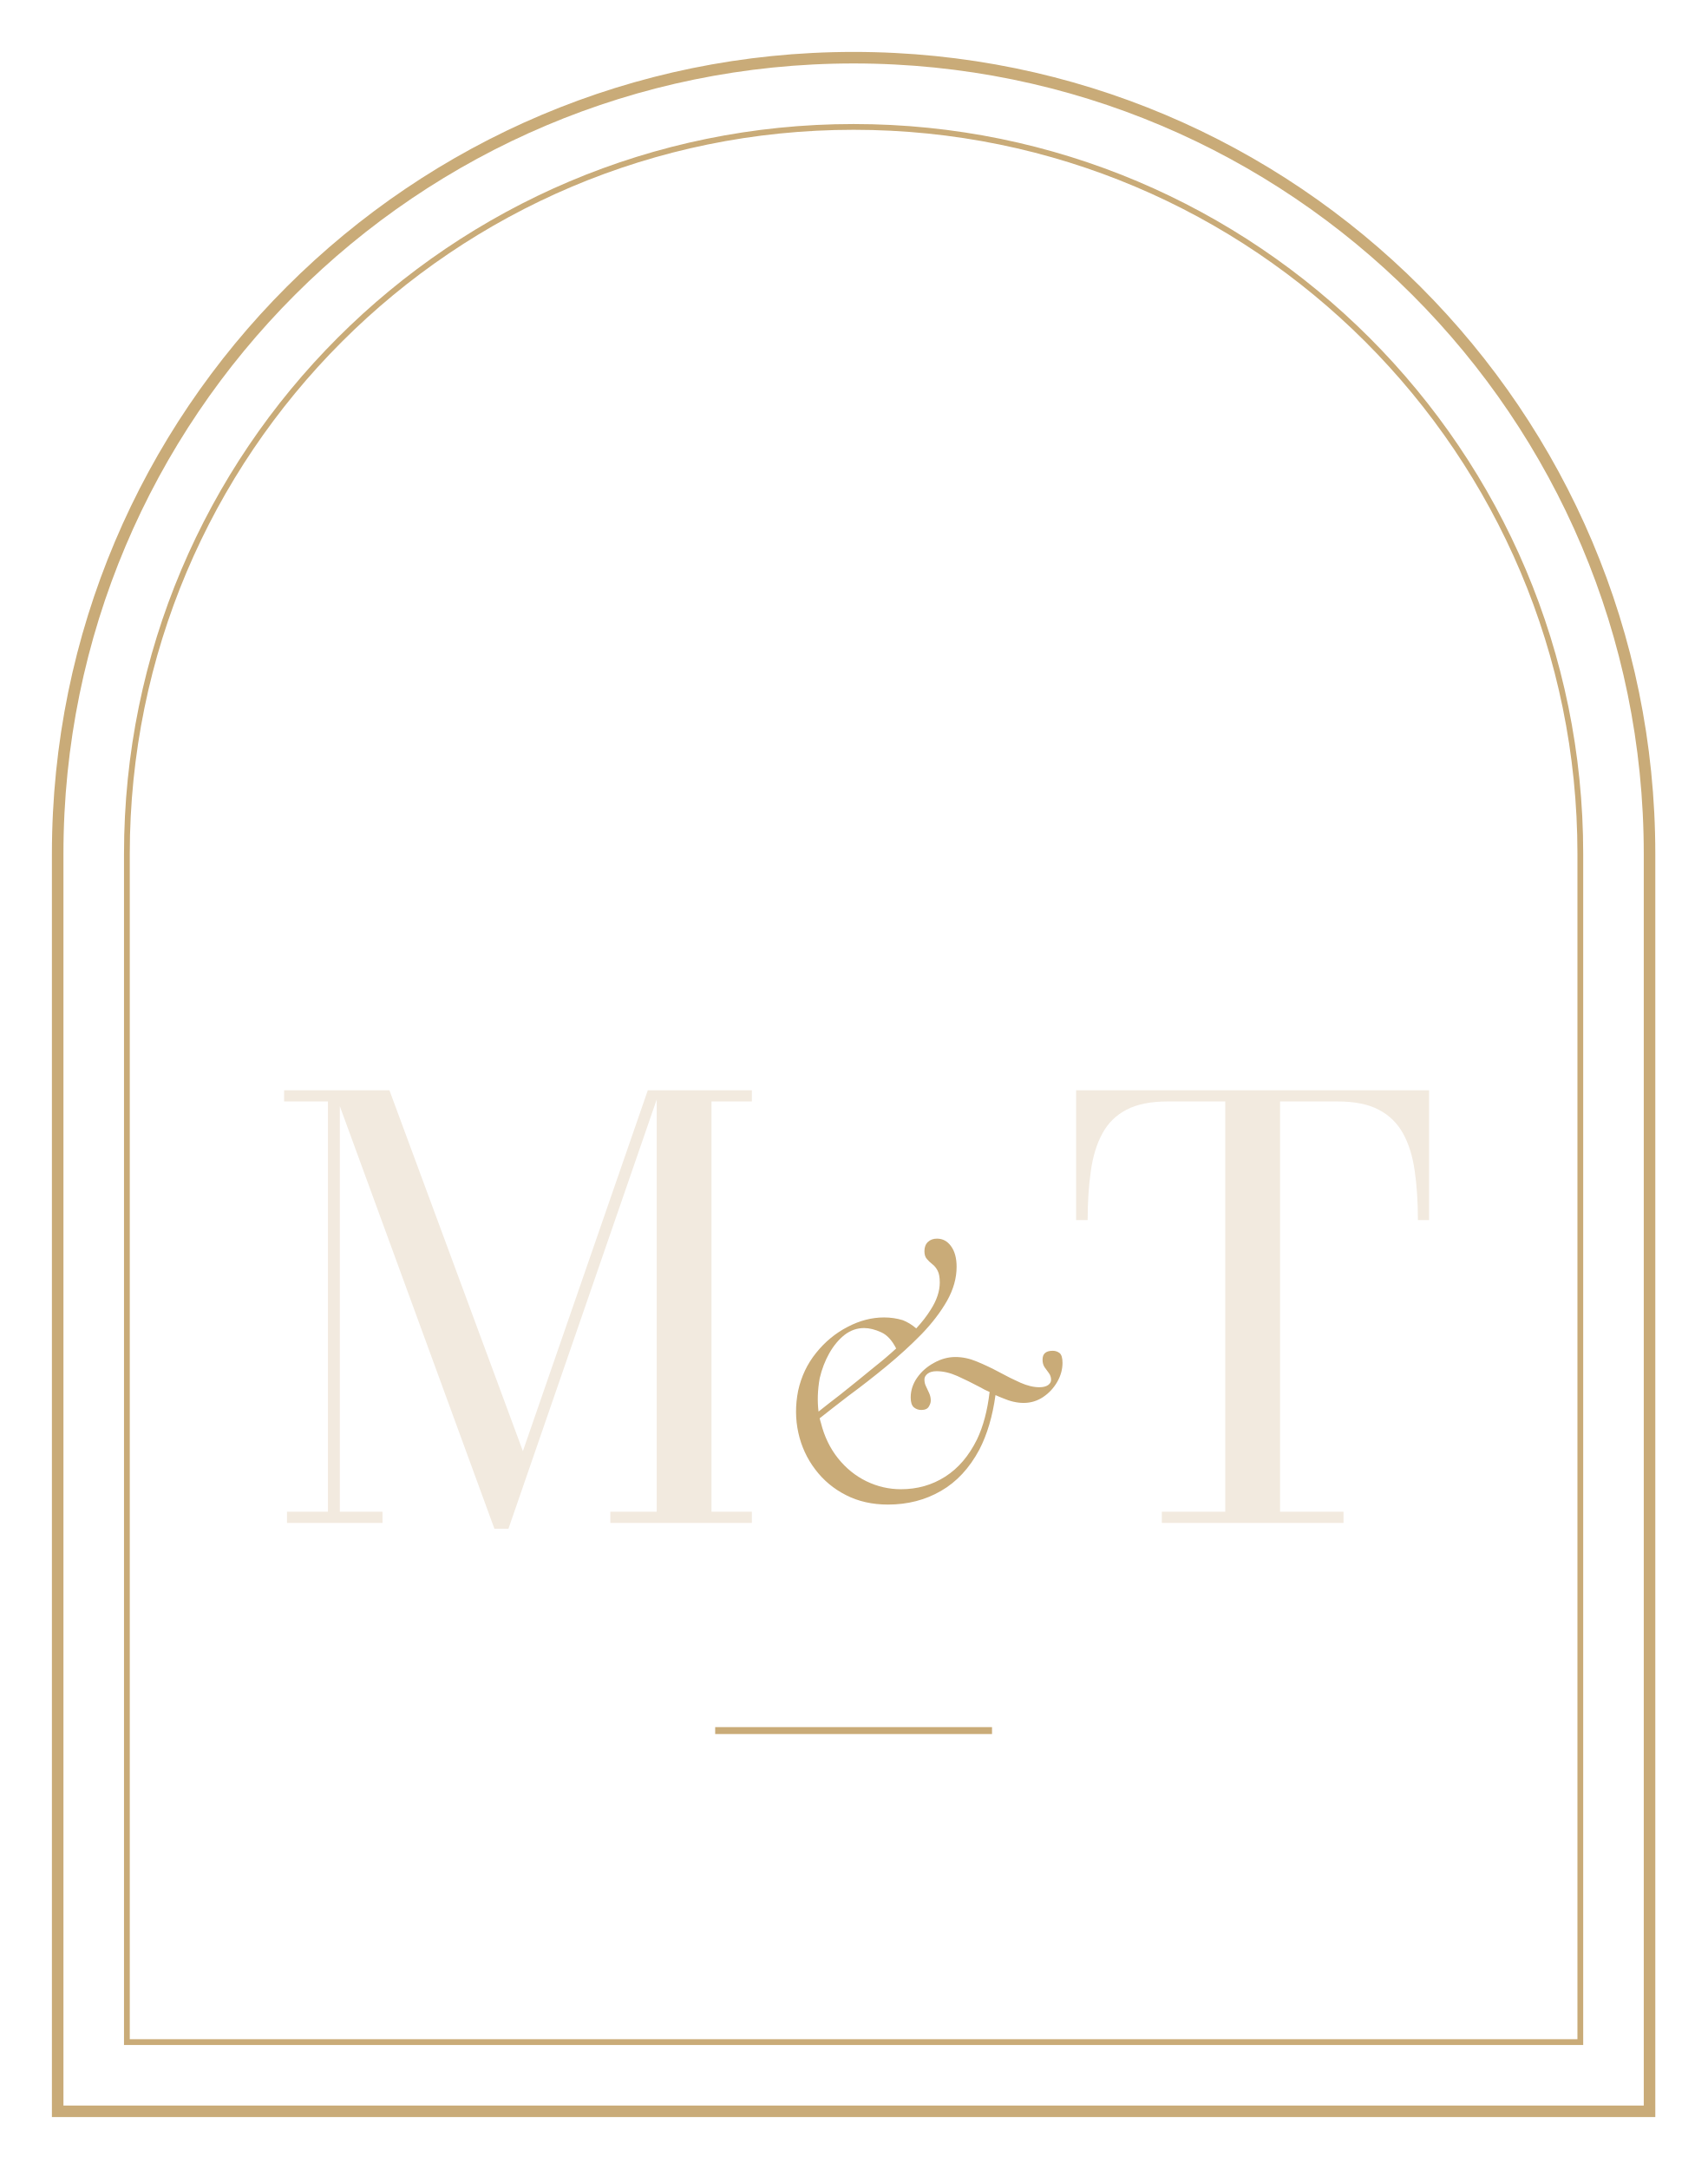
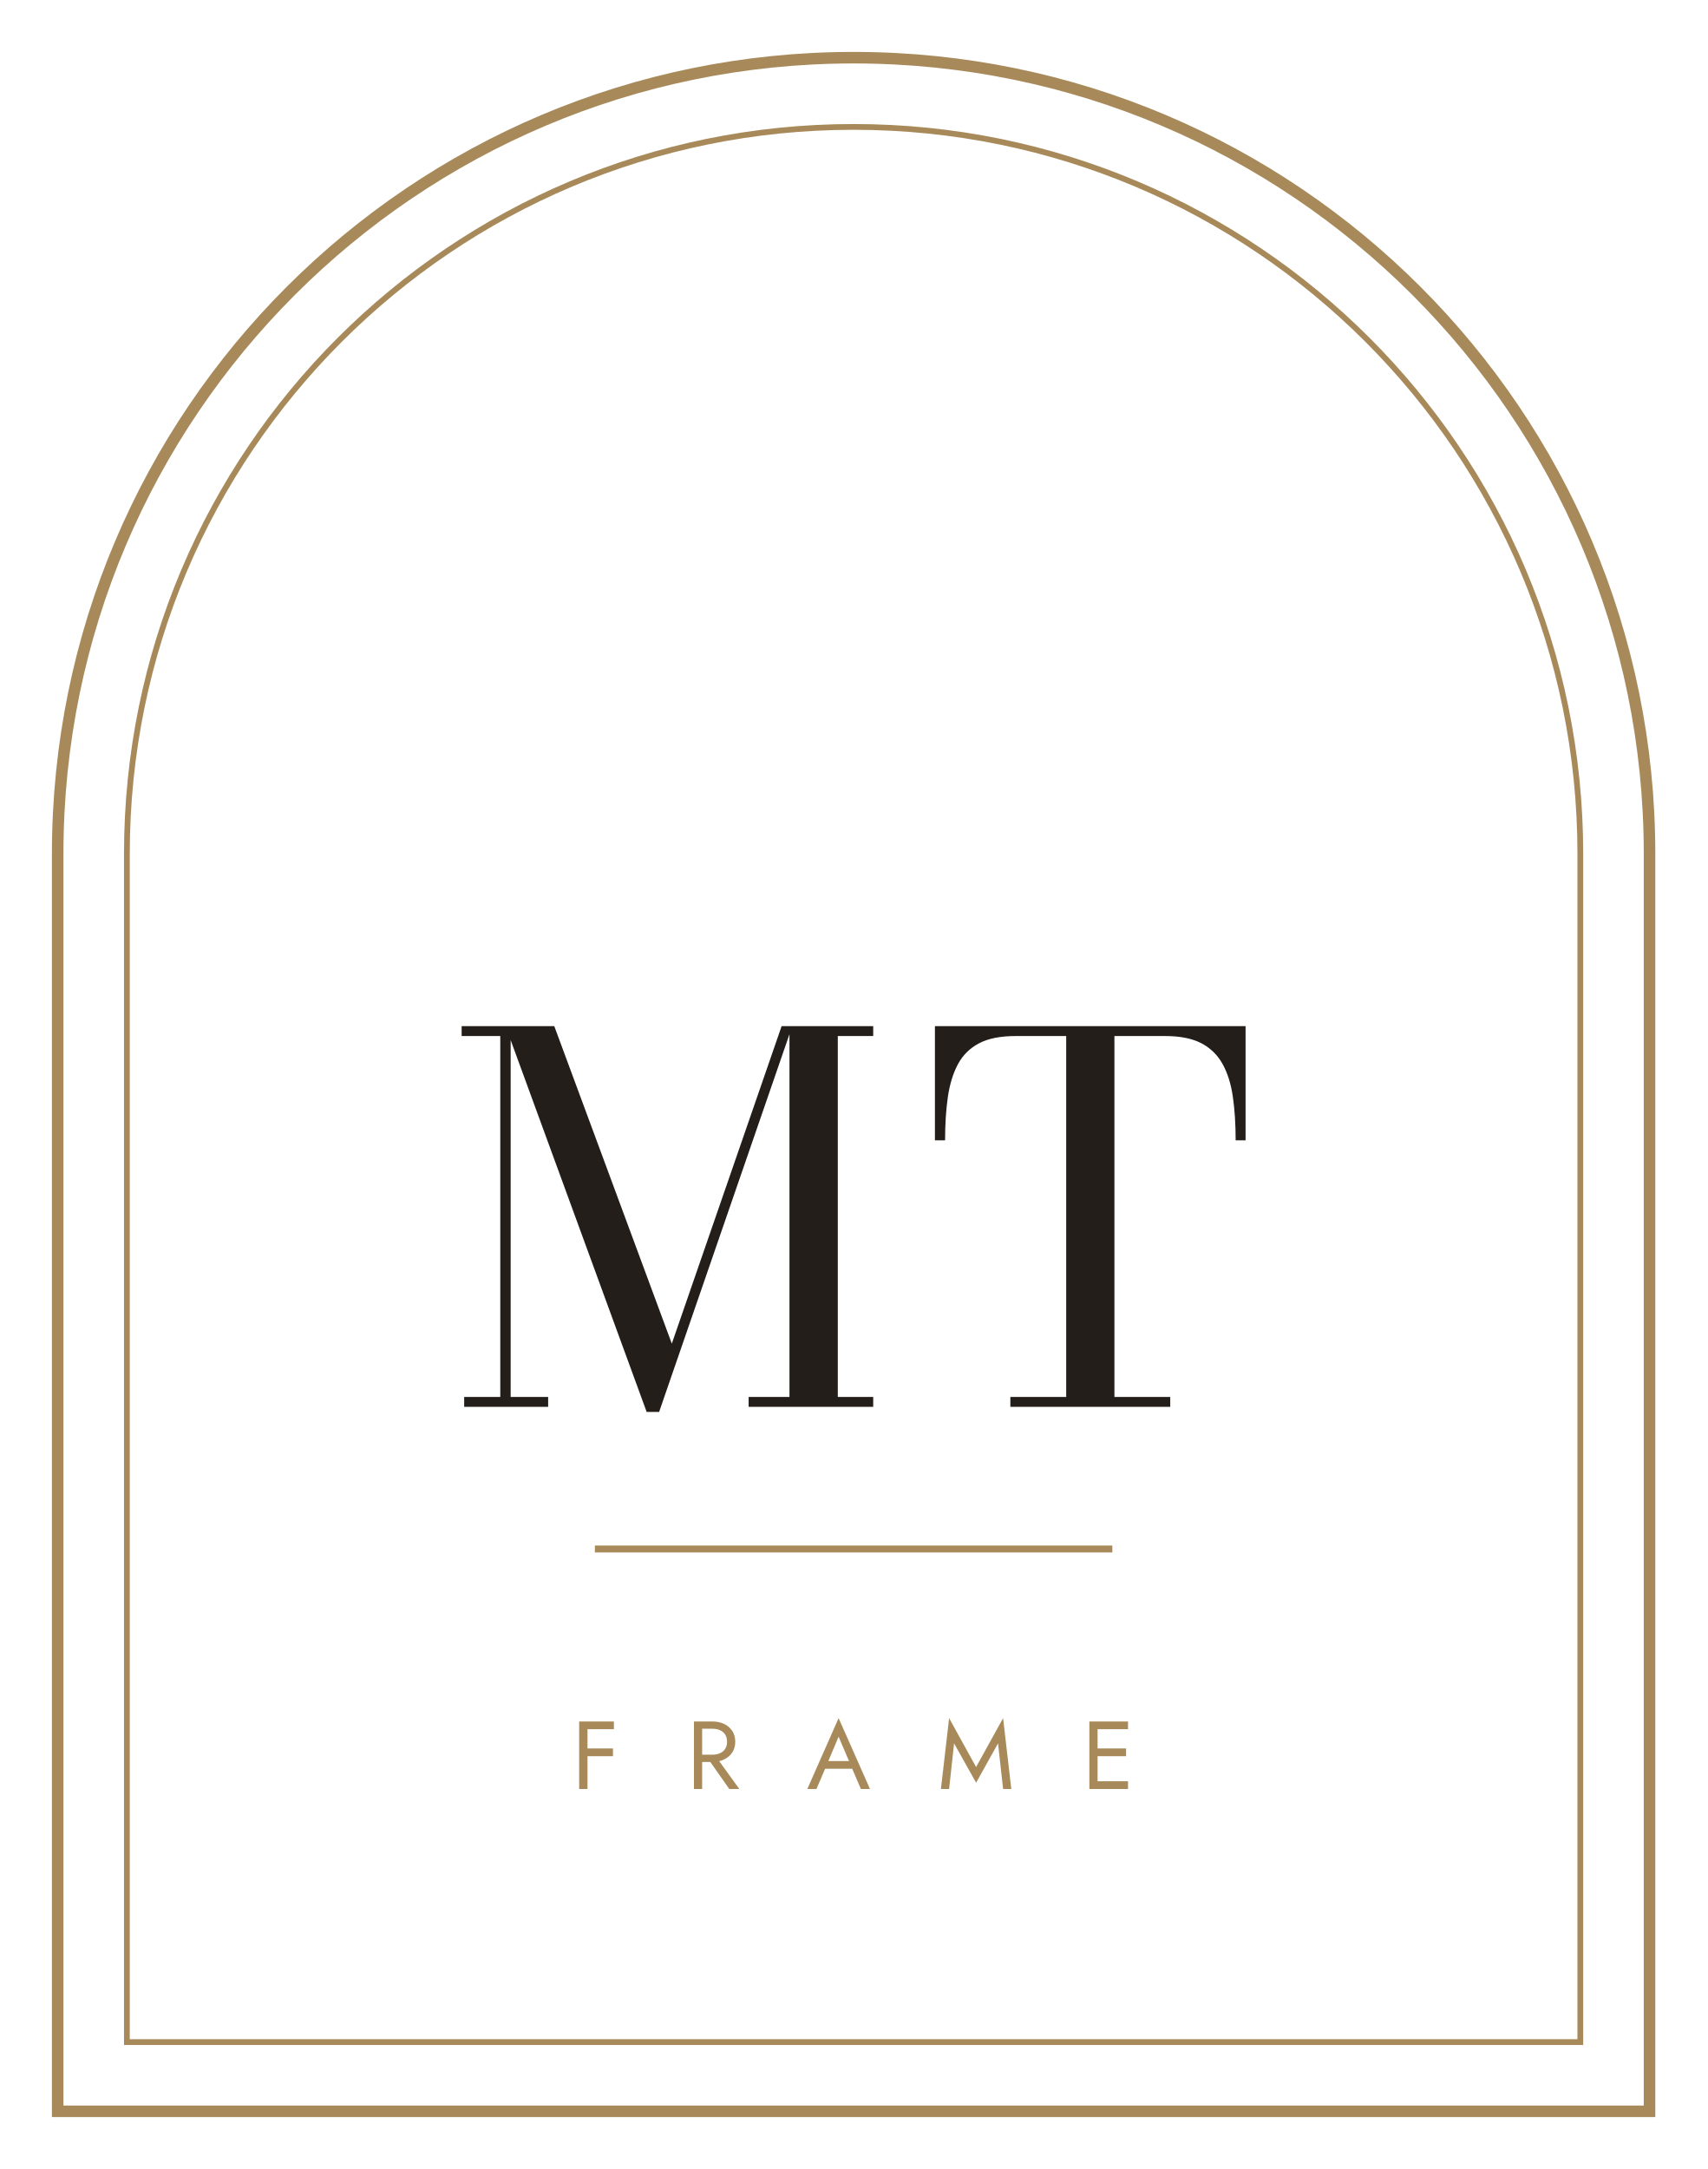
<svg xmlns="http://www.w3.org/2000/svg" viewBox="0 0 148 188" width="148" height="188">
  <g transform="translate(4 4)">
-     <path d="M1 179V70A69 69 0 0 1 139 70V179Z" fill="none" stroke="#C9AB78" stroke-width="1" />
-     <path d="M7 173V70A63 63 0 0 1 133 70V173Z" fill="none" stroke="#C9AB78" stroke-width="0.5" />
-     <path d="M40.08 128.50L38.86 128.50L25.46 91.88L25.46 127.03L29.16 127.03L29.16 128L20.88 128L20.88 127.03L24.43 127.03L24.43 91.47L20.63 91.47L20.63 90.50L29.76 90.50L41.33 121.78L52.16 90.50L61.18 90.50L61.18 91.47L57.68 91.47L57.68 127.03L61.18 127.03L61.18 128L48.91 128L48.91 127.03L52.93 127.03L52.93 91.30L40.08 128.50ZM112.47 128L96.72 128L96.72 127.03L102.22 127.03L102.22 91.47L97.22 91.47Q95.02 91.47 93.65 92.19Q92.29 92.90 91.57 94.24Q90.84 95.57 90.57 97.47Q90.29 99.38 90.29 101.75L90.29 101.75L89.29 101.75L89.29 90.50L119.89 90.50L119.89 101.75L118.92 101.75Q118.92 99.38 118.64 97.47Q118.37 95.57 117.63 94.24Q116.89 92.90 115.53 92.19Q114.17 91.47 111.97 91.47L111.97 91.47L106.97 91.47L106.97 127.03L112.47 127.03L112.47 128Z" fill="#F2EADF" />
-     <path d="M72.98 126.41L72.98 126.41Q70.94 126.41 69.34 125.59Q67.74 124.78 66.67 123.36Q65.60 121.95 65.21 120.19Q64.82 118.42 65.19 116.55L65.19 116.55Q65.60 114.68 66.76 113.25Q67.91 111.82 69.48 111.01Q71.04 110.19 72.64 110.19L72.64 110.19Q73.49 110.19 74.27 110.43L74.27 110.43Q74.88 110.67 75.43 111.14L75.43 111.14Q76.18 110.33 76.69 109.51L76.69 109.51Q77.47 108.29 77.47 107.16L77.47 107.16Q77.47 106.48 77.28 106.13Q77.09 105.77 76.82 105.57Q76.55 105.36 76.35 105.12Q76.14 104.89 76.14 104.44L76.14 104.44Q76.14 103.93 76.45 103.64Q76.75 103.36 77.23 103.36L77.23 103.36Q77.98 103.36 78.45 104.02Q78.93 104.68 78.93 105.80L78.93 105.80Q78.93 107.27 78.10 108.75Q77.26 110.22 75.89 111.64Q74.51 113.05 72.86 114.41Q71.21 115.77 69.55 116.99L69.55 116.99Q68.22 118.01 67.06 118.93L67.06 118.93Q67.10 119.13 67.17 119.34L67.17 119.34Q67.61 121.10 68.65 122.40Q69.68 123.69 71.11 124.39Q72.54 125.08 74.10 125.08L74.10 125.08Q76.24 125.08 77.94 123.99Q79.64 122.91 80.70 120.76L80.70 120.76Q81.51 119.06 81.79 116.65L81.79 116.65Q81.38 116.48 80.97 116.24L80.97 116.24Q79.95 115.70 79.00 115.27Q78.05 114.85 77.20 114.85L77.20 114.85Q76.69 114.85 76.41 115.07Q76.14 115.29 76.14 115.56L76.14 115.56Q76.14 115.90 76.28 116.17L76.28 116.17L76.55 116.75Q76.69 117.06 76.69 117.40L76.69 117.40Q76.69 117.64 76.52 117.92Q76.35 118.21 75.87 118.21L75.87 118.21Q75.50 118.21 75.22 117.98Q74.95 117.74 74.95 117.13L74.95 117.13Q74.95 116.21 75.51 115.41Q76.07 114.61 76.98 114.12Q77.88 113.62 78.83 113.62L78.83 113.62Q79.75 113.62 80.70 114.02Q81.65 114.41 82.62 114.93Q83.59 115.46 84.47 115.85Q85.36 116.24 86.10 116.24L86.10 116.24Q86.58 116.24 86.85 116.06Q87.12 115.87 87.12 115.60L87.12 115.60Q87.12 115.29 86.94 115.03Q86.75 114.78 86.56 114.51Q86.38 114.24 86.38 113.86L86.38 113.86Q86.38 113.45 86.60 113.27Q86.82 113.08 87.26 113.08L87.26 113.08Q87.60 113.08 87.86 113.28Q88.11 113.49 88.11 114.13L88.11 114.13Q88.11 114.98 87.65 115.78Q87.19 116.58 86.43 117.09Q85.66 117.60 84.74 117.60L84.74 117.60Q83.89 117.60 82.94 117.19L82.94 117.19Q82.60 117.06 82.30 116.92L82.30 116.92Q81.92 119.68 80.90 121.65L80.90 121.65Q79.61 124.06 77.57 125.23Q75.53 126.41 72.98 126.41ZM73.69 112.88L73.69 112.88Q73.15 111.82 72.40 111.48L72.40 111.48Q71.59 111.11 70.91 111.11L70.91 111.11Q69.99 111.11 69.22 111.70Q68.46 112.30 67.90 113.28Q67.34 114.27 67.06 115.46L67.06 115.46Q66.79 116.99 66.96 118.35L66.96 118.35Q67.81 117.67 68.83 116.89L68.83 116.89Q70.29 115.73 71.82 114.47L71.82 114.47Q72.81 113.69 73.69 112.88Z" fill="#C9AB78" />
-     <path d="M58 146H82" stroke="#C9AB78" stroke-width="0.6" />
+     <path d="M1 179V70A69 69 0 0 1 139 70V179Z" fill="none" stroke="#A88A5A" stroke-width="1" />
+     <path d="M7 173V70A63 63 0 0 1 133 70V173Z" fill="none" stroke="#A88A5A" stroke-width="0.5" />
+     <path d="M53.14 118.38L52.06 118.38L40.27 86.15L40.27 117.08L43.52 117.08L43.52 117.94L36.24 117.94L36.24 117.08L39.37 117.08L39.37 85.80L36.02 85.80L36.02 84.94L44.05 84.94L54.24 112.46L63.76 84.94L71.70 84.94L71.70 85.80L68.63 85.80L68.63 117.08L71.70 117.08L71.70 117.94L60.90 117.94L60.90 117.08L64.44 117.08L64.44 85.64L53.14 118.38ZM97.45 117.94L83.59 117.94L83.59 117.08L88.43 117.08L88.43 85.80L84.03 85.80Q82.09 85.80 80.89 86.42Q79.69 87.05 79.05 88.23Q78.42 89.40 78.17 91.08Q77.93 92.75 77.93 94.84L77.93 94.84L77.05 94.84L77.05 84.94L103.98 84.94L103.98 94.84L103.12 94.84Q103.12 92.75 102.88 91.08Q102.64 89.40 101.99 88.23Q101.34 87.05 100.14 86.42Q98.94 85.80 97.01 85.80L97.01 85.80L92.61 85.80L92.61 117.08L97.45 117.08L97.45 117.94Z" fill="#231E1A" />
+     <path d="M47.57 130.26H92.43" stroke="#A88A5A" stroke-width="0.6" />
+     <path d="M49.22 145.21L46.21 145.21L46.21 151.06L46.93 151.06L46.93 148.22L49.14 148.22L49.14 147.55L46.93 147.55L46.93 145.88L49.22 145.88L49.22 145.21ZM57.75 145.21L56.16 145.21L56.16 151.06L56.87 151.06L56.87 148.72L57.58 148.72L59.22 151.06L60.09 151.06L58.35 148.65Q58.57 148.60 58.77 148.50L58.77 148.50Q59.22 148.29 59.48 147.90Q59.74 147.50 59.74 146.97L59.74 146.97Q59.74 146.42 59.48 146.03Q59.22 145.64 58.77 145.42Q58.32 145.21 57.75 145.21L57.75 145.21ZM57.75 148.09L56.87 148.09L56.87 145.84L57.75 145.84Q58.13 145.84 58.42 145.97Q58.71 146.10 58.87 146.35Q59.03 146.61 59.03 146.97Q59.03 147.32 58.87 147.58Q58.71 147.83 58.42 147.96Q58.13 148.09 57.75 148.09L57.75 148.09ZM67.53 149.31L69.88 149.31L70.63 151.06L71.42 151.06L68.70 144.92L65.99 151.06L66.78 151.06L67.53 149.31ZM67.81 148.64L68.70 146.53L69.60 148.64L67.81 148.64ZM78.28 151.06L78.71 147.11L80.62 150.52L82.52 147.11L82.96 151.06L83.67 151.06L82.96 144.92L80.62 149.16L78.28 144.92L77.57 151.06L78.28 151.06ZM93.79 145.21L90.44 145.21L90.44 151.06L93.79 151.06L93.79 150.39L91.15 150.39L91.15 148.22L93.62 148.22L93.62 147.55L91.15 147.55L91.15 145.88L93.79 145.88L93.79 145.21Z" fill="#A88A5A" />
  </g>
</svg>
